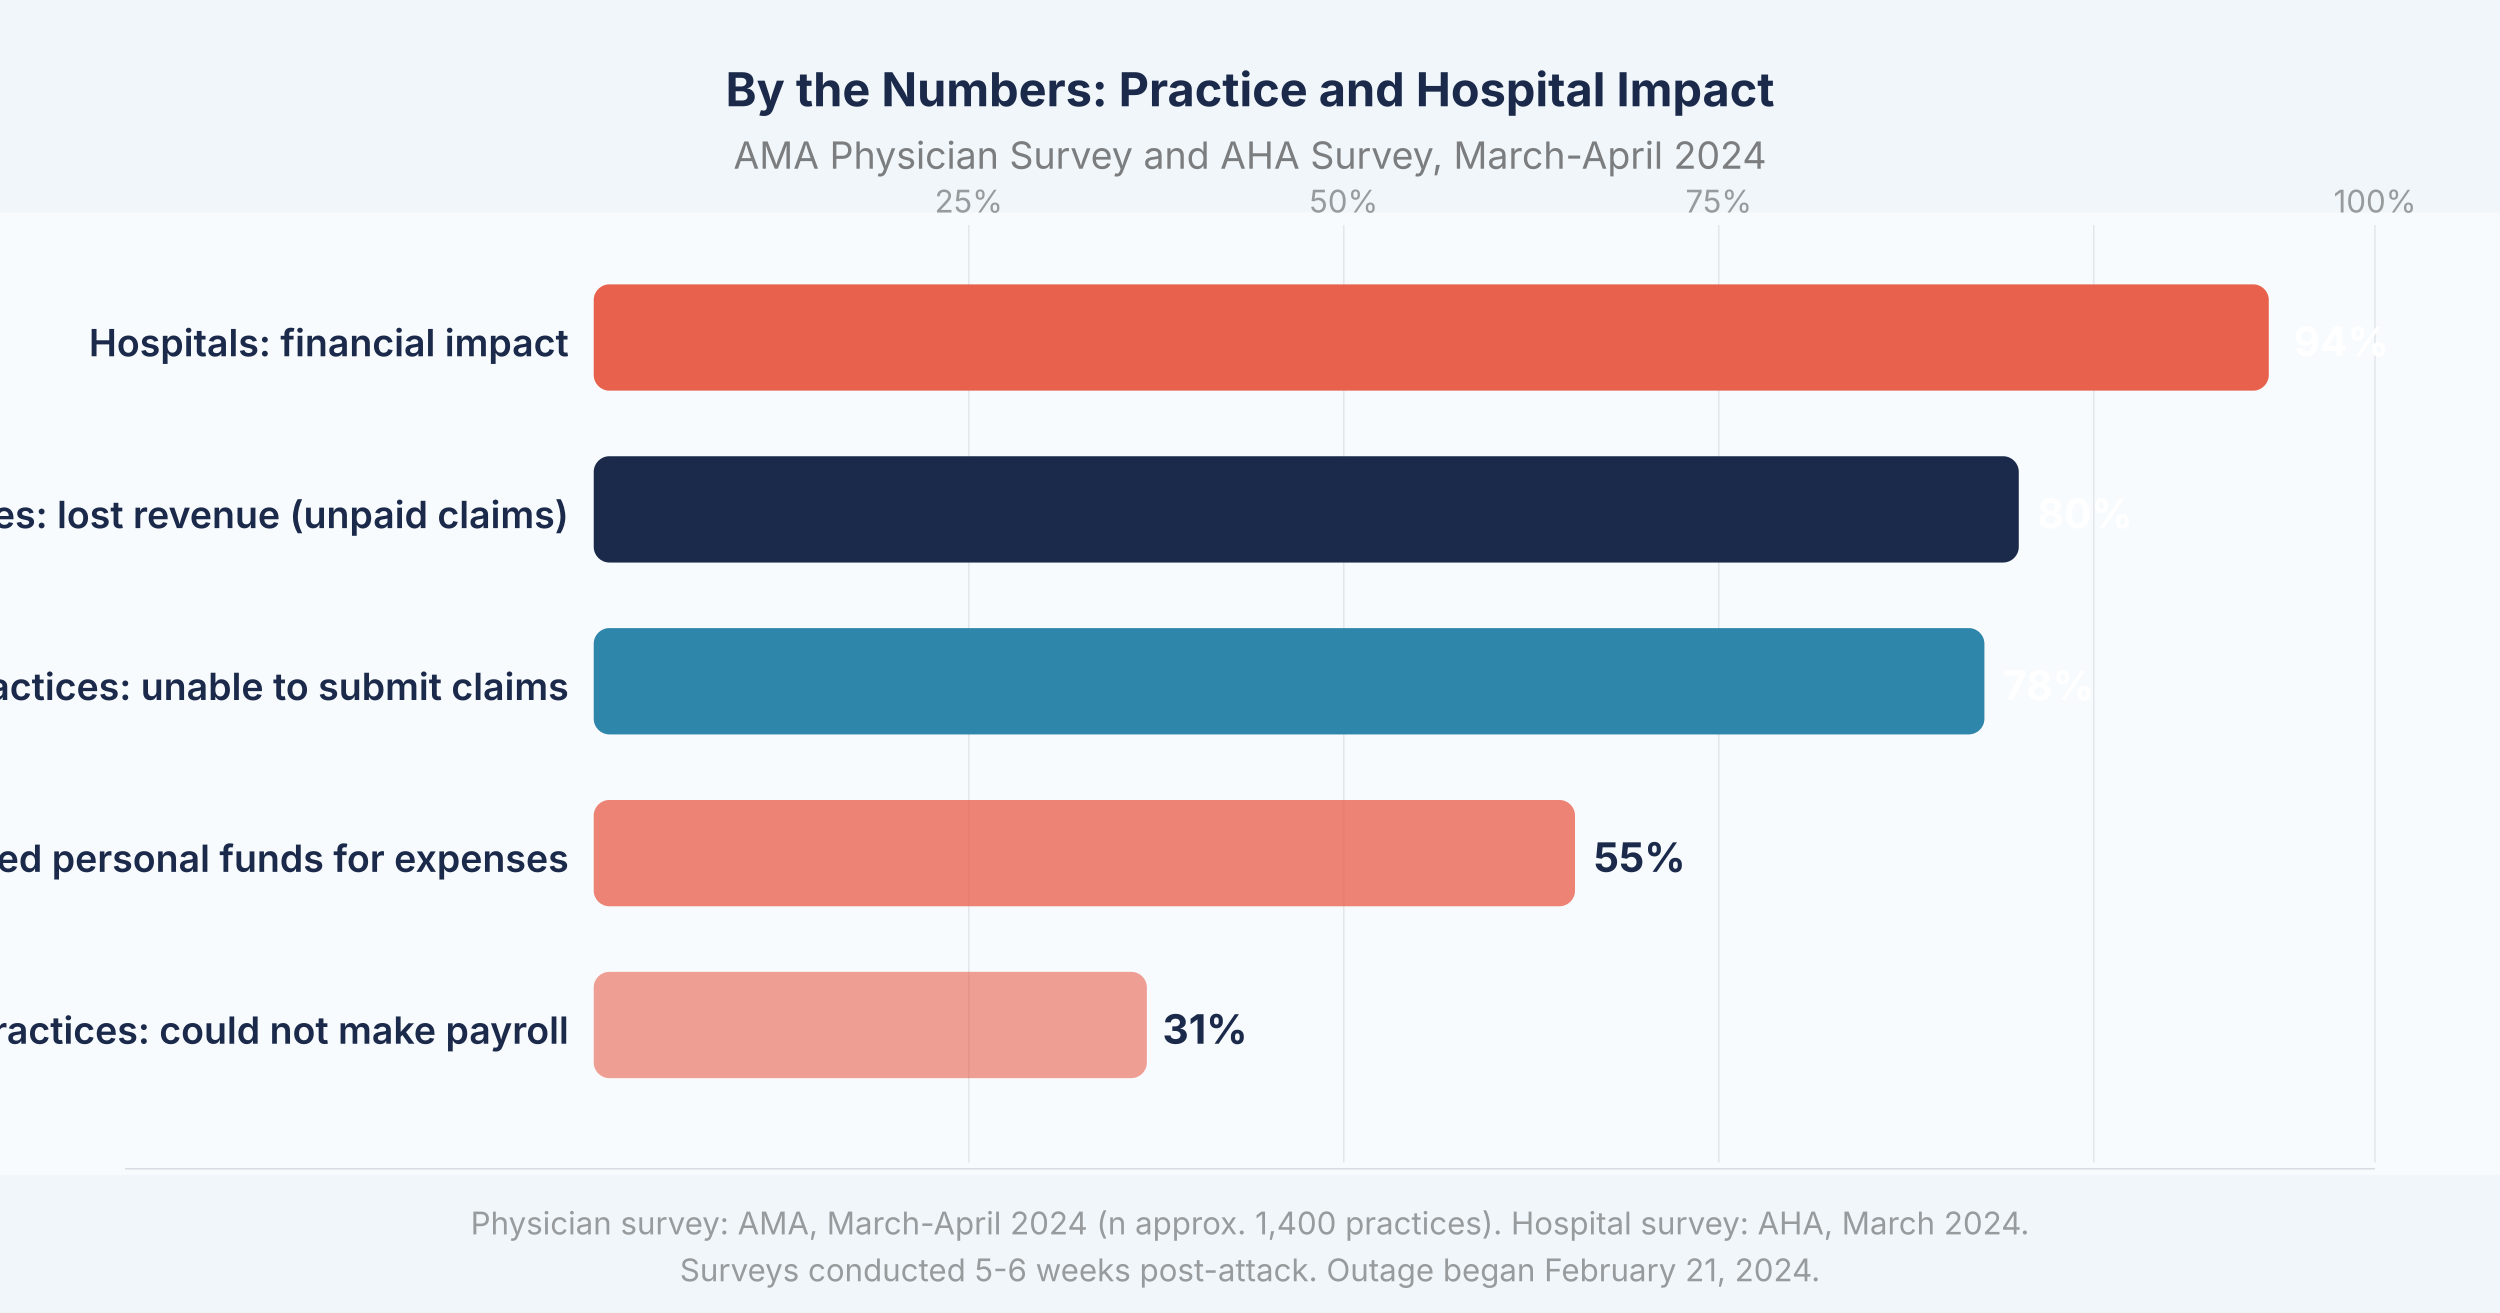
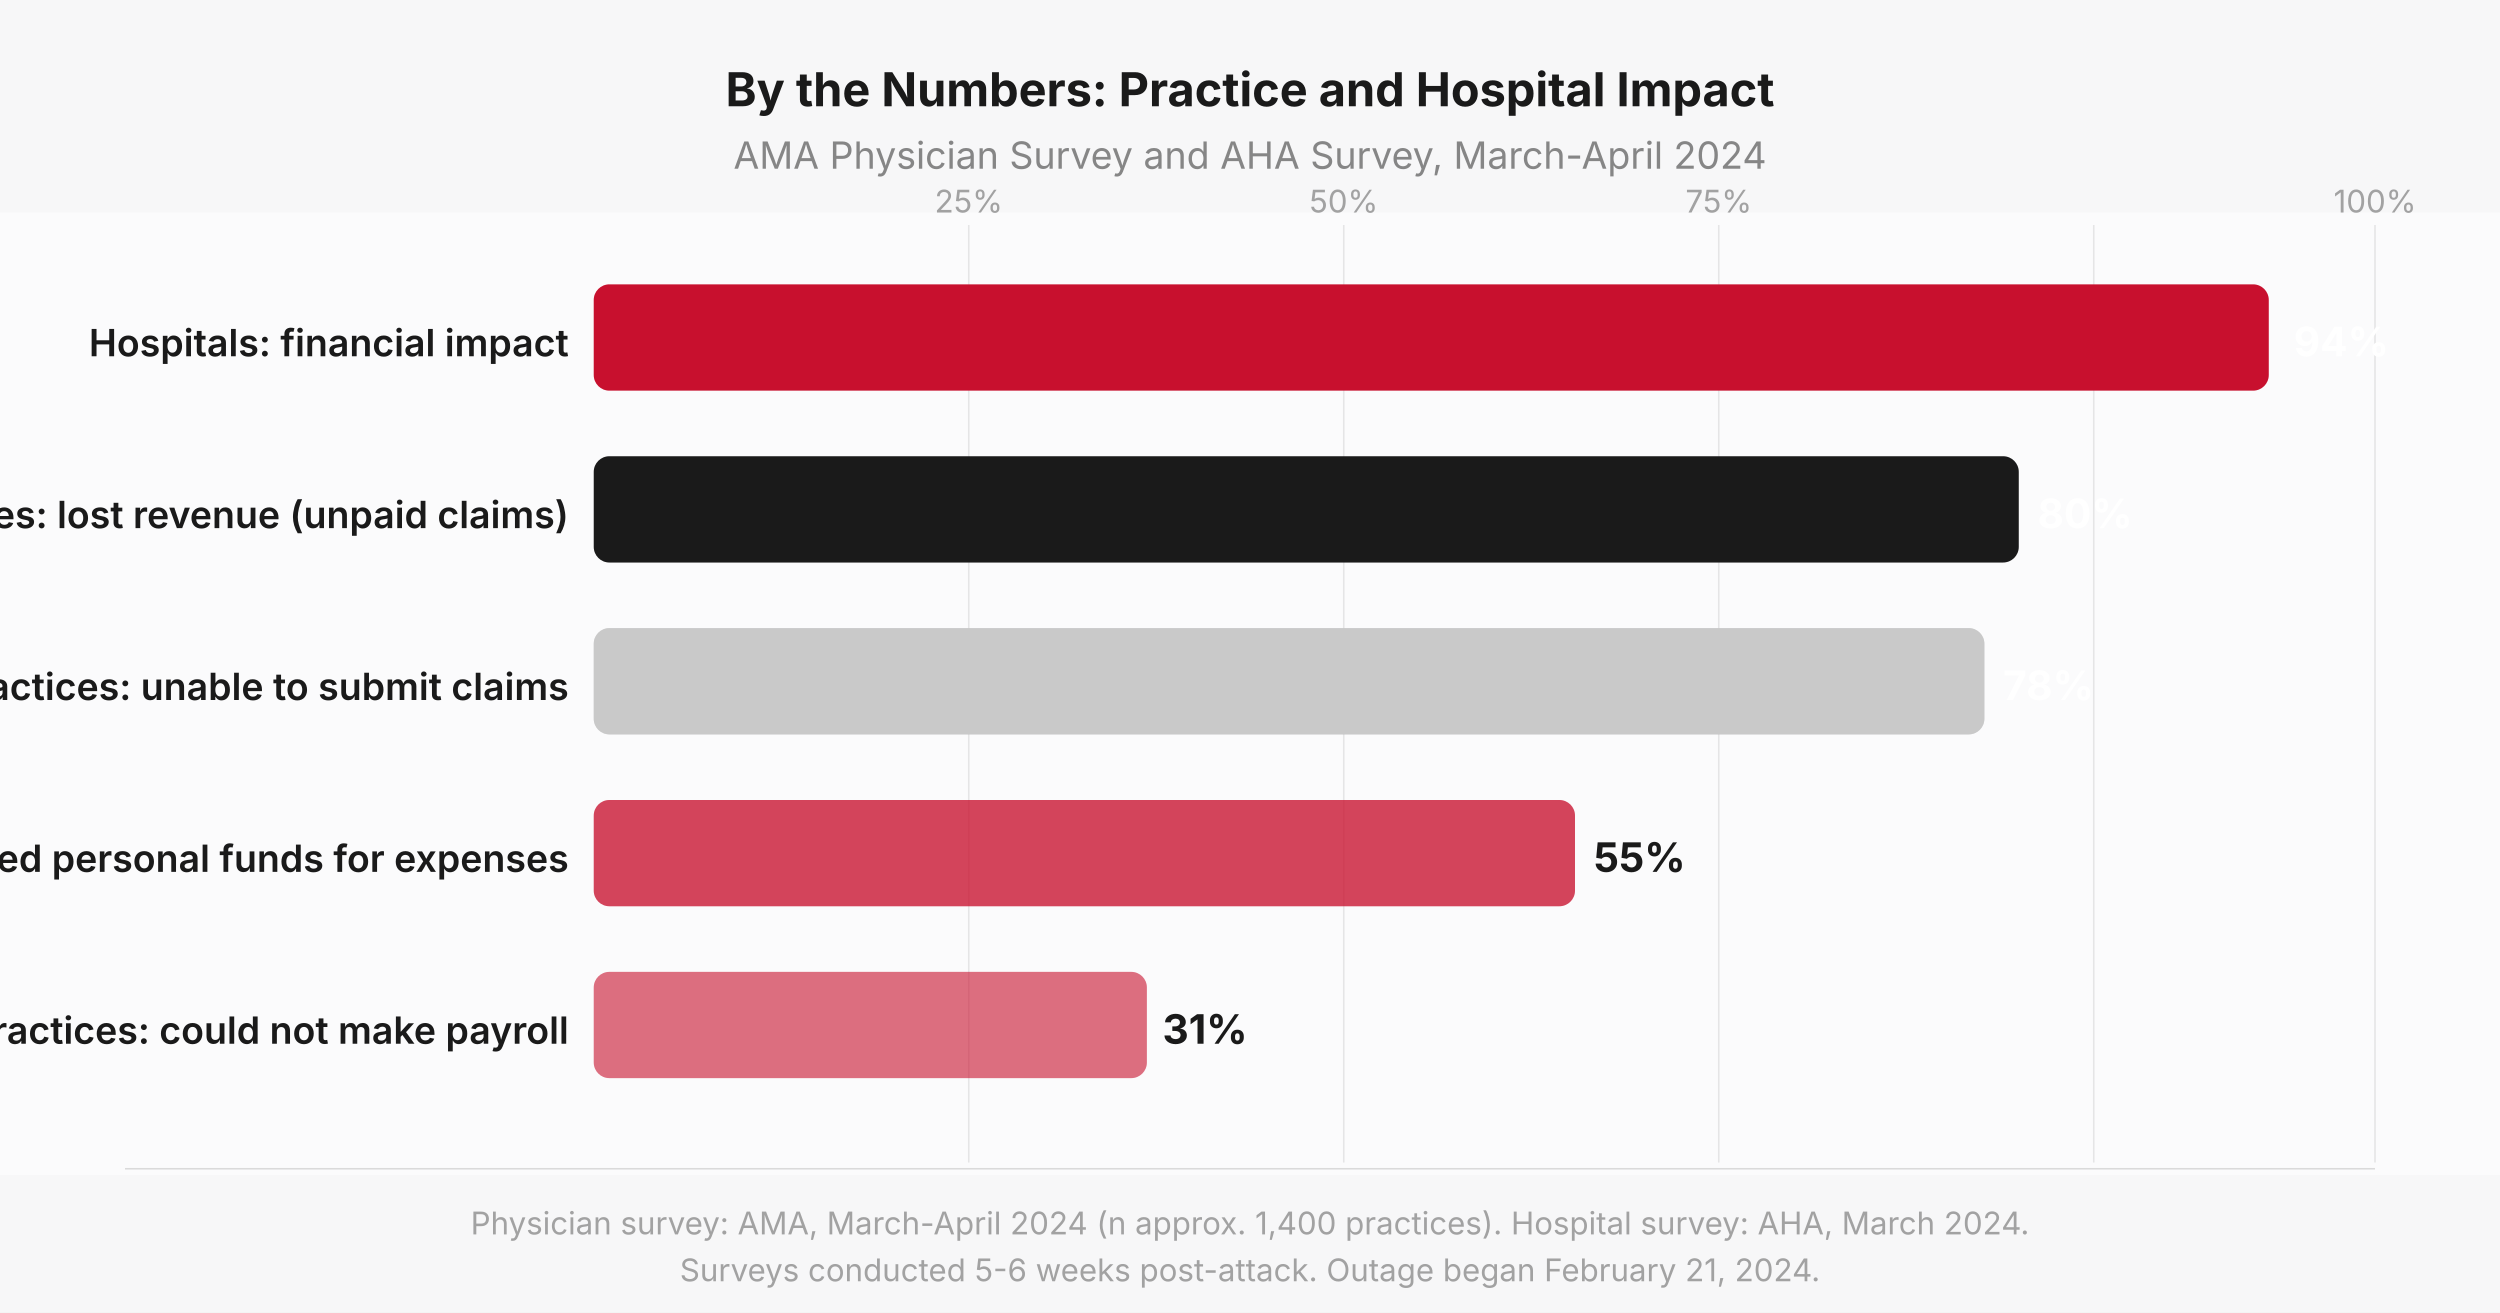
<svg xmlns="http://www.w3.org/2000/svg" viewBox="0 0 800 420" font-family="Inter, sans-serif">
-   <rect width="800" height="420" fill="#F0F6FA" />
-   <text x="400" y="34" text-anchor="middle" font-size="15" font-weight="700" fill="#1B2A4A">By the Numbers: Practice and Hospital Impact</text>
-   <text x="400" y="54" text-anchor="middle" font-size="12" fill="#2D2D2D" opacity="0.6">AMA Physician Survey and AHA Survey, March-April 2024</text>
+   <rect width="800" height="420" fill="#F7F7F8" />
+   <text x="400" y="34" text-anchor="middle" font-size="15" font-weight="700" fill="#1A1A1A">By the Numbers: Practice and Hospital Impact</text>
+   <text x="400" y="54" text-anchor="middle" font-size="12" fill="#3A3A3A" opacity="0.6">AMA Physician Survey and AHA Survey, March-April 2024</text>
  <rect x="0" y="68" width="800" height="308" fill="white" opacity="0.5" />
-   <g stroke="#1B2A4A" stroke-width="0.5" opacity="0.1">
+   <g stroke="#1A1A1A" stroke-width="0.5" opacity="0.1">
    <line x1="310" y1="72" x2="310" y2="372" />
    <line x1="430" y1="72" x2="430" y2="372" />
    <line x1="550" y1="72" x2="550" y2="372" />
    <line x1="670" y1="72" x2="670" y2="372" />
    <line x1="760" y1="72" x2="760" y2="372" />
  </g>
-   <text x="310" y="68" text-anchor="middle" font-size="10" fill="#2D2D2D" opacity="0.45">25%</text>
-   <text x="430" y="68" text-anchor="middle" font-size="10" fill="#2D2D2D" opacity="0.45">50%</text>
-   <text x="550" y="68" text-anchor="middle" font-size="10" fill="#2D2D2D" opacity="0.45">75%</text>
-   <text x="760" y="68" text-anchor="middle" font-size="10" fill="#2D2D2D" opacity="0.45">100%</text>
-   <rect x="190" y="91" width="536" height="34" rx="5" fill="#E8614D" opacity="0.15" />
-   <rect x="190" y="91" width="536" height="34" rx="5" fill="#E8614D" />
-   <text x="182" y="114" text-anchor="end" font-size="12" font-weight="600" fill="#1B2A4A">Hospitals: financial impact</text>
+   <text x="310" y="68" text-anchor="middle" font-size="10" fill="#3A3A3A" opacity="0.45">25%</text>
+   <text x="430" y="68" text-anchor="middle" font-size="10" fill="#3A3A3A" opacity="0.45">50%</text>
+   <text x="550" y="68" text-anchor="middle" font-size="10" fill="#3A3A3A" opacity="0.45">75%</text>
+   <text x="760" y="68" text-anchor="middle" font-size="10" fill="#3A3A3A" opacity="0.45">100%</text>
+   <rect x="190" y="91" width="536" height="34" rx="5" fill="#C8102E" opacity="0.15" />
+   <rect x="190" y="91" width="536" height="34" rx="5" fill="#C8102E" />
+   <text x="182" y="114" text-anchor="end" font-size="12" font-weight="600" fill="#1A1A1A">Hospitals: financial impact</text>
  <text x="734" y="114" text-anchor="start" font-size="13" font-weight="700" fill="white">94%</text>
-   <rect x="190" y="146" width="456" height="34" rx="5" fill="#1B2A4A" opacity="0.12" />
-   <rect x="190" y="146" width="456" height="34" rx="5" fill="#1B2A4A" />
-   <text x="182" y="169" text-anchor="end" font-size="12" font-weight="600" fill="#1B2A4A">Practices: lost revenue (unpaid claims)</text>
+   <rect x="190" y="146" width="456" height="34" rx="5" fill="#1A1A1A" opacity="0.12" />
+   <rect x="190" y="146" width="456" height="34" rx="5" fill="#1A1A1A" />
+   <text x="182" y="169" text-anchor="end" font-size="12" font-weight="600" fill="#1A1A1A">Practices: lost revenue (unpaid claims)</text>
  <text x="652" y="169" text-anchor="start" font-size="13" font-weight="700" fill="white">80%</text>
-   <rect x="190" y="201" width="445" height="34" rx="5" fill="#1B2A4A" opacity="0.12" />
-   <rect x="190" y="201" width="445" height="34" rx="5" fill="#2E86AB" />
-   <text x="182" y="224" text-anchor="end" font-size="12" font-weight="600" fill="#1B2A4A">Practices: unable to submit claims</text>
+   <rect x="190" y="201" width="445" height="34" rx="5" fill="#1A1A1A" opacity="0.12" />
+   <rect x="190" y="201" width="445" height="34" rx="5" fill="#C9C9C9" />
+   <text x="182" y="224" text-anchor="end" font-size="12" font-weight="600" fill="#1A1A1A">Practices: unable to submit claims</text>
  <text x="641" y="224" text-anchor="start" font-size="13" font-weight="700" fill="white">78%</text>
-   <rect x="190" y="256" width="314" height="34" rx="5" fill="#E8614D" opacity="0.12" />
-   <rect x="190" y="256" width="314" height="34" rx="5" fill="#E8614D" opacity="0.75" />
-   <text x="182" y="279" text-anchor="end" font-size="12" font-weight="600" fill="#1B2A4A">Practices: used personal funds for expenses</text>
-   <text x="510" y="279" text-anchor="start" font-size="13" font-weight="700" fill="#1B2A4A">55%</text>
-   <rect x="190" y="311" width="177" height="34" rx="5" fill="#E8614D" opacity="0.12" />
-   <rect x="190" y="311" width="177" height="34" rx="5" fill="#E8614D" opacity="0.55" />
-   <text x="182" y="334" text-anchor="end" font-size="12" font-weight="600" fill="#1B2A4A">Practices: could not make payroll</text>
-   <text x="372" y="334" text-anchor="start" font-size="13" font-weight="700" fill="#1B2A4A">31%</text>
-   <line x1="40" y1="374" x2="760" y2="374" stroke="#1B2A4A" stroke-width="0.5" opacity="0.15" />
-   <text x="400" y="395" text-anchor="middle" font-size="10" fill="#2D2D2D" opacity="0.45">Physician survey: AMA, March-April 2024 (n approx. 1,400 practices). Hospital survey: AHA, March 2024.</text>
-   <text x="400" y="410" text-anchor="middle" font-size="10" fill="#2D2D2D" opacity="0.45">Surveys conducted 5-6 weeks post-attack. Outage began February 21, 2024.</text>
+   <rect x="190" y="256" width="314" height="34" rx="5" fill="#C8102E" opacity="0.12" />
+   <rect x="190" y="256" width="314" height="34" rx="5" fill="#C8102E" opacity="0.75" />
+   <text x="182" y="279" text-anchor="end" font-size="12" font-weight="600" fill="#1A1A1A">Practices: used personal funds for expenses</text>
+   <text x="510" y="279" text-anchor="start" font-size="13" font-weight="700" fill="#1A1A1A">55%</text>
+   <rect x="190" y="311" width="177" height="34" rx="5" fill="#C8102E" opacity="0.12" />
+   <rect x="190" y="311" width="177" height="34" rx="5" fill="#C8102E" opacity="0.55" />
+   <text x="182" y="334" text-anchor="end" font-size="12" font-weight="600" fill="#1A1A1A">Practices: could not make payroll</text>
+   <text x="372" y="334" text-anchor="start" font-size="13" font-weight="700" fill="#1A1A1A">31%</text>
+   <line x1="40" y1="374" x2="760" y2="374" stroke="#1A1A1A" stroke-width="0.5" opacity="0.15" />
+   <text x="400" y="395" text-anchor="middle" font-size="10" fill="#3A3A3A" opacity="0.45">Physician survey: AMA, March-April 2024 (n approx. 1,400 practices). Hospital survey: AHA, March 2024.</text>
+   <text x="400" y="410" text-anchor="middle" font-size="10" fill="#3A3A3A" opacity="0.45">Surveys conducted 5-6 weeks post-attack. Outage began February 21, 2024.</text>
</svg>
